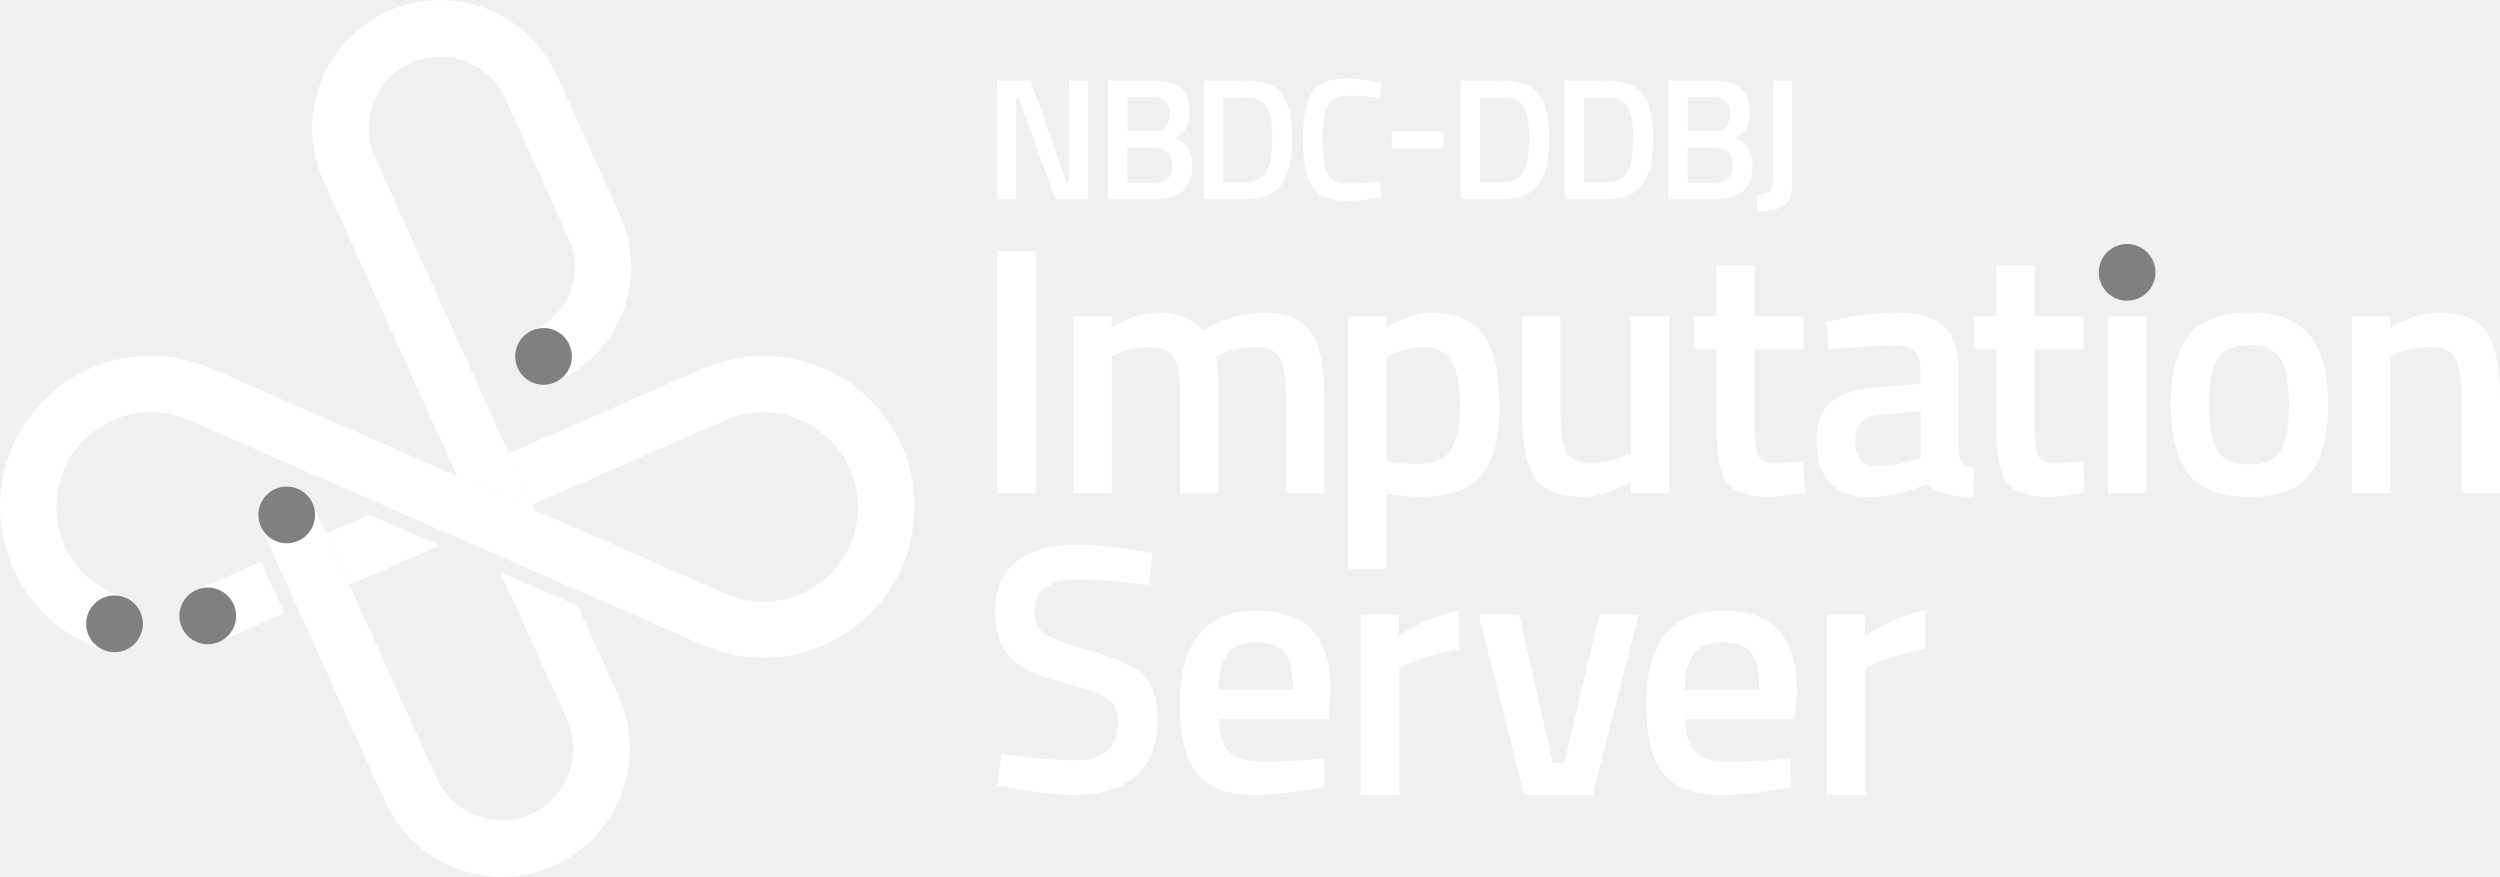
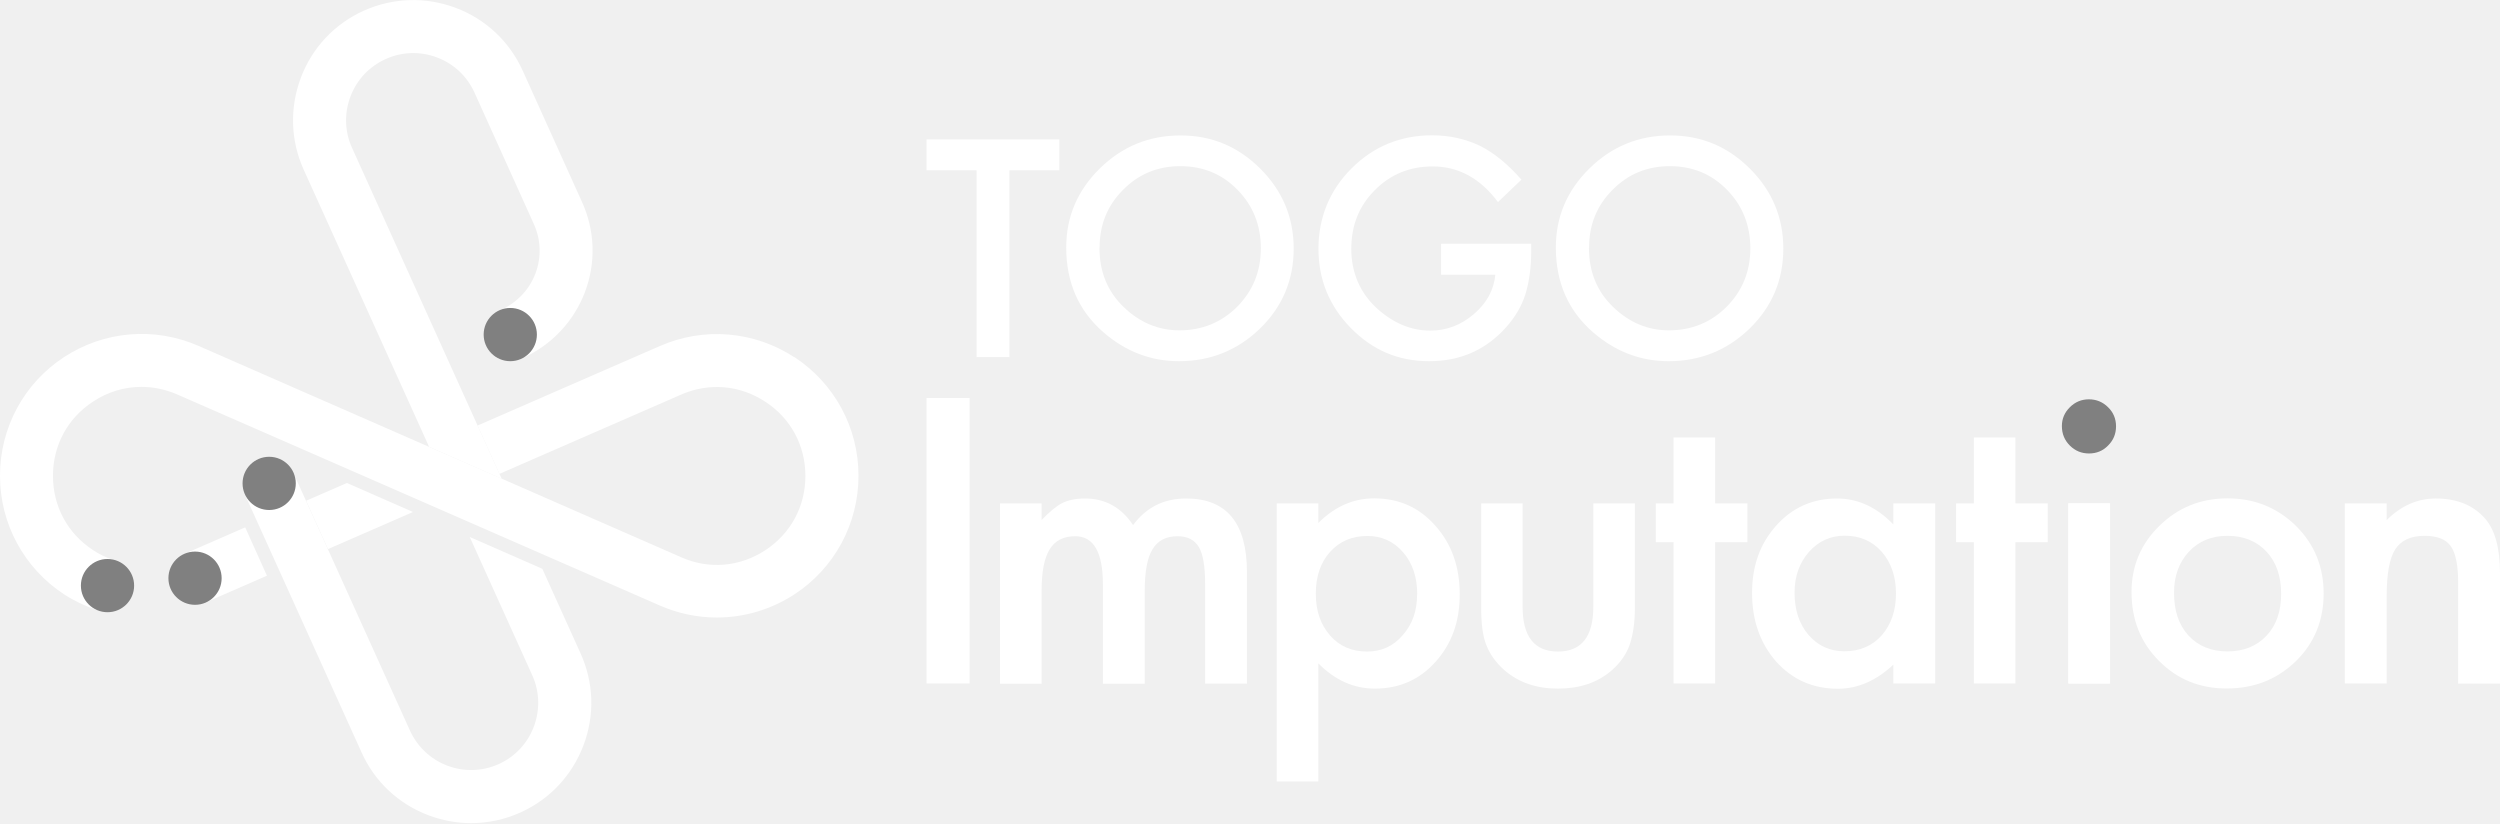
- <svg xmlns="http://www.w3.org/2000/svg" id="_レイヤー_1" viewBox="0 0 177.26 62.16">
+ <svg xmlns="http://www.w3.org/2000/svg" id="_レイヤー_1" viewBox="0 0 188.82 62.16">
  <defs>
    <style>.cls-1{fill:gray;}.cls-1,.cls-2{stroke-width:0px;}.cls-2{fill:#fff;}</style>
  </defs>
-   <circle class="cls-1" cx="150.82" cy="19.31" r="2.01" />
-   <path class="cls-2" d="m70.69,14.12V5.72h2.38l2.55,7.2h.18v-7.2h1.36v8.4h-2.33l-2.61-7.21h-.17v7.21h-1.36Z" />
-   <path class="cls-2" d="m78.58,5.72h3.19c.86,0,1.5.17,1.92.52.42.35.64.9.64,1.66,0,.5-.08.89-.24,1.18s-.41.52-.75.71c.8.31,1.2.96,1.2,1.95,0,1.59-.89,2.38-2.67,2.38h-3.29V5.72Zm3.11,1.18h-1.75v2.4h1.8c.8,0,1.2-.41,1.2-1.24,0-.78-.42-1.17-1.25-1.17Zm.07,3.56h-1.83v2.49h1.85c.45,0,.79-.09,1.01-.28s.34-.51.34-.97-.13-.78-.39-.96c-.26-.18-.59-.28-.98-.28Z" />
-   <path class="cls-2" d="m88.26,14.12h-2.91V5.72h2.91c1.29,0,2.17.33,2.65.98.47.65.71,1.68.71,3.08,0,.71-.05,1.31-.14,1.81-.09.5-.26.94-.5,1.34-.47.79-1.37,1.19-2.72,1.19Zm1.95-4.34c0-1.01-.13-1.74-.38-2.19-.25-.45-.78-.67-1.57-.67h-1.54v6.01h1.54c.81,0,1.35-.3,1.62-.9.13-.3.22-.62.26-.97.04-.34.07-.77.07-1.28Z" />
-   <path class="cls-2" d="m95.54,14.25c-1.23,0-2.06-.34-2.5-1.02s-.66-1.79-.66-3.35.22-2.66.66-3.32c.44-.66,1.27-.99,2.49-.99.73,0,1.53.1,2.4.31l-.05,1.1c-.74-.13-1.47-.2-2.21-.2s-1.23.22-1.5.66c-.26.44-.39,1.26-.39,2.46s.13,2.03.38,2.46c.25.44.75.66,1.48.66s1.48-.06,2.23-.18l.04,1.13c-.84.18-1.64.27-2.39.27Z" />
-   <path class="cls-2" d="m98.68,10.52v-1.21h3.67v1.21h-3.67Z" />
-   <path class="cls-2" d="m106.48,14.11h-2.91V5.72h2.91c1.29,0,2.17.33,2.65.98.47.65.71,1.68.71,3.08,0,.71-.05,1.31-.14,1.81-.09.5-.26.94-.5,1.34-.47.79-1.37,1.19-2.72,1.19Zm1.95-4.34c0-1.01-.13-1.74-.38-2.19-.25-.45-.78-.67-1.57-.67h-1.54v6.01h1.54c.81,0,1.35-.3,1.62-.9.13-.3.22-.62.26-.97.04-.34.07-.77.07-1.28Z" />
-   <path class="cls-2" d="m113.85,14.11h-2.91V5.72h2.91c1.29,0,2.17.33,2.65.98.47.65.71,1.68.71,3.08,0,.71-.05,1.31-.14,1.81-.09.5-.26.94-.5,1.34-.47.79-1.37,1.19-2.72,1.19Zm1.95-4.34c0-1.01-.13-1.74-.38-2.19-.25-.45-.78-.67-1.57-.67h-1.54v6.01h1.54c.81,0,1.35-.3,1.62-.9.13-.3.22-.62.26-.97.04-.34.07-.77.07-1.28Z" />
-   <path class="cls-2" d="m118.31,5.72h3.19c.86,0,1.5.17,1.92.52.42.35.64.9.64,1.66,0,.5-.08.89-.24,1.18s-.41.52-.75.71c.8.31,1.2.96,1.2,1.95,0,1.59-.89,2.38-2.67,2.38h-3.29V5.72Zm3.11,1.18h-1.75v2.4h1.8c.8,0,1.2-.41,1.2-1.24,0-.78-.42-1.17-1.25-1.17Zm.07,3.56h-1.83v2.49h1.85c.45,0,.79-.09,1.01-.28s.34-.51.34-.97-.13-.78-.39-.96c-.26-.18-.59-.28-.98-.28Z" />
-   <path class="cls-2" d="m124.59,14.99v-1.2c.43,0,.73-.07.89-.2.16-.13.24-.42.24-.87v-7h1.35v7.1c.01.88-.17,1.46-.54,1.74s-1.01.43-1.94.43Z" />
-   <path class="cls-2" d="m70.7,34.96v-17.16h2.78v17.16h-2.78Z" />
-   <path class="cls-2" d="m78.84,34.96h-2.73v-12.52h2.71v.78c1.19-.7,2.27-1.05,3.26-1.05,1.45,0,2.51.41,3.18,1.23,1.52-.82,3.03-1.23,4.53-1.23s2.56.46,3.18,1.39c.62.93.93,2.49.93,4.7v6.71h-2.71v-6.64c0-1.35-.14-2.31-.41-2.88-.28-.57-.85-.85-1.72-.85-.75,0-1.56.17-2.43.5l-.43.18c.13.33.2,1.4.2,3.21v6.49h-2.71v-6.44c0-1.49-.13-2.51-.4-3.08-.27-.57-.85-.85-1.75-.85-.83,0-1.61.17-2.33.5l-.38.15v9.72Z" />
-   <path class="cls-2" d="m95.59,40.35v-17.91h2.71v.78c1.15-.7,2.23-1.05,3.23-1.05,1.65,0,2.86.5,3.63,1.51.77,1.01,1.15,2.71,1.15,5.08s-.44,4.05-1.32,5.02c-.88.97-2.31,1.45-4.3,1.45-.68,0-1.48-.08-2.38-.23v5.33h-2.73Zm5.46-15.75c-.78,0-1.57.18-2.35.53l-.38.18v7.39c.67.13,1.4.2,2.2.2,1.13,0,1.92-.33,2.35-.98.43-.65.65-1.76.65-3.33,0-2.66-.83-3.98-2.48-3.98Z" />
-   <path class="cls-2" d="m115.63,22.44h2.71v12.52h-2.71v-.78c-1.22.7-2.35,1.05-3.38,1.05-1.72,0-2.87-.46-3.46-1.39-.58-.93-.88-2.55-.88-4.87v-6.54h2.73v6.56c0,1.5.12,2.51.38,3.03.25.52.83.78,1.75.78s1.73-.17,2.48-.5l.38-.15v-9.72Z" />
-   <path class="cls-2" d="m127.88,24.77h-3.46v5.51c0,1.02.08,1.69.23,2.03s.53.5,1.15.5l2.05-.08.12,2.18c-1.12.22-1.97.33-2.55.33-1.42,0-2.39-.33-2.92-.98s-.79-1.88-.79-3.68v-5.81h-1.6v-2.33h1.6v-3.63h2.71v3.63h3.46v2.33Z" />
-   <path class="cls-2" d="m138.88,26.3v5.71c.02.37.11.64.29.81s.45.29.81.34l-.08,2.08c-1.44,0-2.55-.31-3.33-.93-1.34.62-2.68.93-4.03.93-2.49,0-3.73-1.33-3.73-3.98,0-1.27.34-2.19,1.01-2.75.68-.57,1.71-.91,3.12-1.03l3.23-.28v-.9c0-.67-.15-1.14-.44-1.4-.29-.27-.72-.4-1.29-.4-1.07,0-2.41.07-4.01.2l-.8.05-.1-1.93c1.82-.43,3.49-.65,5.02-.65s2.63.33,3.31.99c.68.66,1.01,1.71,1.01,3.14Zm-5.61,3.11c-1.15.1-1.73.73-1.73,1.88s.51,1.73,1.53,1.73c.83,0,1.72-.13,2.66-.4l.45-.15v-3.33l-2.91.28Z" />
-   <path class="cls-2" d="m147.73,24.77h-3.46v5.51c0,1.02.08,1.69.23,2.03s.53.5,1.15.5l2.05-.08.12,2.18c-1.12.22-1.97.33-2.55.33-1.42,0-2.39-.33-2.92-.98s-.79-1.88-.79-3.68v-5.81h-1.6v-2.33h1.6v-3.63h2.71v3.63h3.46v2.33Z" />
-   <path class="cls-2" d="m149.45,34.96v-12.52h2.73v12.52h-2.73Z" />
-   <path class="cls-2" d="m155.18,23.79c.86-1.09,2.29-1.63,4.3-1.63s3.44.54,4.3,1.63c.86,1.08,1.29,2.71,1.29,4.88s-.42,3.81-1.25,4.91c-.83,1.1-2.28,1.65-4.33,1.65s-3.5-.55-4.33-1.65c-.83-1.1-1.25-2.74-1.25-4.91s.43-3.8,1.29-4.88Zm2.04,8.14c.38.67,1.13,1,2.25,1s1.87-.33,2.25-1c.38-.67.58-1.76.58-3.28s-.2-2.6-.61-3.23-1.15-.95-2.22-.95-1.81.32-2.22.95-.61,1.71-.61,3.23.19,2.61.58,3.28Z" />
-   <path class="cls-2" d="m169.49,34.96h-2.73v-12.52h2.71v.78c1.22-.7,2.37-1.05,3.46-1.05,1.67,0,2.81.47,3.42,1.42s.91,2.5.91,4.67v6.71h-2.71v-6.64c0-1.35-.15-2.31-.44-2.88-.29-.57-.89-.85-1.79-.85-.85,0-1.67.17-2.46.5l-.38.15v9.72Z" />
-   <path class="cls-2" d="m76.52,41.09c-2.12,0-3.18.74-3.18,2.23,0,.77.25,1.32.75,1.64.5.33,1.61.73,3.32,1.2,1.71.48,2.92,1.04,3.62,1.7.7.66,1.05,1.7,1.05,3.12,0,1.8-.51,3.15-1.54,4.04-1.03.89-2.42,1.34-4.2,1.34-1.42,0-2.99-.17-4.71-.5l-.9-.17.28-2.23c2.25.3,3.97.45,5.16.45,2.07,0,3.11-.92,3.11-2.76,0-.72-.23-1.25-.7-1.59-.47-.34-1.52-.72-3.16-1.13-1.64-.41-2.86-.97-3.66-1.69-.8-.72-1.2-1.85-1.2-3.41s.5-2.73,1.52-3.52c1.01-.79,2.41-1.19,4.2-1.19,1.29,0,2.81.15,4.56.45l.88.15-.23,2.25c-2.34-.27-3.99-.4-4.96-.4Z" />
-   <path class="cls-2" d="m93.18,53.84l.7-.08.05,2.03c-1.9.38-3.59.58-5.06.58-1.85,0-3.18-.51-4-1.53-.81-1.02-1.21-2.65-1.21-4.88,0-4.44,1.81-6.66,5.44-6.66s5.26,1.91,5.26,5.74l-.17,1.95h-7.76c.02,1.04.24,1.79.68,2.28.43.48,1.24.73,2.43.73s2.41-.05,3.66-.15Zm-1.5-4.96c0-1.24-.2-2.1-.59-2.59-.39-.49-1.06-.74-1.99-.74s-1.62.26-2.04.78-.65,1.37-.66,2.55h5.29Z" />
-   <path class="cls-2" d="m96.48,56.37v-12.8h2.71v1.5c1.42-.92,2.84-1.51,4.26-1.78v2.73c-1.44.28-2.66.65-3.68,1.1l-.55.23v9.02h-2.73Z" />
-   <path class="cls-2" d="m104.85,43.57h2.86l2.4,10.54h.8l2.5-10.54h2.78l-3.26,12.8h-4.86l-3.23-12.8Z" />
-   <path class="cls-2" d="m126.24,53.84l.7-.08.05,2.03c-1.9.38-3.59.58-5.06.58-1.85,0-3.18-.51-4-1.53-.81-1.02-1.21-2.65-1.21-4.88,0-4.44,1.81-6.66,5.44-6.66s5.26,1.91,5.26,5.74l-.17,1.95h-7.76c.02,1.04.24,1.79.68,2.28.43.48,1.24.73,2.43.73s2.41-.05,3.66-.15Zm-1.5-4.96c0-1.24-.2-2.1-.59-2.59-.39-.49-1.06-.74-1.99-.74s-1.62.26-2.04.78-.65,1.37-.66,2.55h5.29Z" />
-   <path class="cls-2" d="m129.54,56.36v-12.8h2.71v1.5c1.42-.92,2.84-1.51,4.26-1.78v2.73c-1.44.28-2.66.65-3.68,1.1l-.55.23v9.02h-2.73Z" />
-   <path class="cls-2" d="m59.99,26.98c-3.03-1.98-6.82-2.3-10.14-.85l-13.78,6.01,1.65,3.65,13.73-5.99c2.11-.92,4.43-.72,6.35.54,1.93,1.26,3.03,3.31,3.03,5.61s-1.11,4.35-3.03,5.61c-1.93,1.26-4.24,1.46-6.35.53L14.98,26.12c-3.32-1.45-7.11-1.13-10.14.85-3.03,1.98-4.84,5.33-4.84,8.96s1.81,6.97,4.84,8.96c.77.5,1.59.88,2.44,1.17l1.27-3.78c-.54-.16-1.07-.43-1.52-.73-1.93-1.26-3.03-3.31-3.03-5.61s1.1-4.35,3.03-5.61c1.12-.74,2.38-1.11,3.65-1.11.91,0,1.82.19,2.7.57l36.47,15.95c1.38.6,2.83.9,4.29.9,2.05,0,4.08-.59,5.86-1.75,3.03-1.98,4.84-5.33,4.84-8.96s-1.81-6.97-4.84-8.96Z" />
-   <path class="cls-2" d="m39.49,27.04c2.16-.98,3.85-2.76,4.69-4.98s.76-4.64-.22-6.8l-4.48-9.92c-1-2.21-2.8-3.9-5.07-4.75-2.27-.85-4.73-.77-6.94.22-2.21,1-3.9,2.8-4.75,5.07-.85,2.27-.78,4.73.22,6.94l9.47,20.93,5.48,2.41-11.3-24.99c-.56-1.23-.6-2.61-.12-3.88.48-1.27,1.42-2.27,2.66-2.83,1.24-.56,2.61-.6,3.88-.12,1.27.48,2.27,1.42,2.83,2.66l4.48,9.92c.54,1.19.58,2.52.12,3.74-.46,1.22-1.41,2.21-2.61,2.75l1.66,3.64Z" />
+   <path class="cls-2" d="M73.23,30.06v21.56h-3.25v-21.56h3.25Z" />
+   <path class="cls-2" d="M75.53,38.02h3.14v1.26c.6-.63,1.12-1.06,1.55-1.28.46-.23,1.03-.35,1.72-.35,1.54,0,2.75.67,3.64,2.01.99-1.34,2.32-2.01,4.01-2.01,3.06,0,4.59,1.86,4.59,5.57v8.41h-3.16v-7.55c0-1.3-.16-2.23-.47-2.76-.33-.55-.86-.82-1.61-.82-.87,0-1.5.33-1.89.98-.4.65-.59,1.7-.59,3.14v7.02h-3.16v-7.51c0-2.42-.7-3.63-2.09-3.63-.88,0-1.53.33-1.93.99-.41.66-.61,1.7-.61,3.13v7.02h-3.14v-13.6Z" />
+   <path class="cls-2" d="M99.57,59.02h-3.14v-21h3.14v1.48c1.24-1.24,2.64-1.86,4.22-1.86,1.87,0,3.41.69,4.62,2.07,1.23,1.37,1.84,3.1,1.84,5.18s-.61,3.74-1.83,5.1c-1.21,1.35-2.74,2.02-4.58,2.02-1.59,0-3.02-.64-4.27-1.91v8.92ZM107.04,44.9c0-1.3-.35-2.36-1.06-3.18-.72-.83-1.62-1.24-2.71-1.24-1.15,0-2.09.4-2.81,1.2-.72.8-1.08,1.85-1.08,3.16s.36,2.33,1.08,3.16c.71.81,1.64,1.21,2.79,1.21,1.09,0,1.99-.41,2.69-1.23.73-.82,1.09-1.84,1.09-3.07Z" />
+   <path class="cls-2" d="M115,38.02v7.81c0,2.25.89,3.38,2.67,3.38s2.67-1.13,2.67-3.38v-7.81h3.14v7.88c0,1.09-.13,2.03-.4,2.82-.26.71-.71,1.35-1.35,1.91-1.06.92-2.41,1.38-4.05,1.38s-2.97-.46-4.04-1.38c-.65-.57-1.11-1.21-1.38-1.91-.26-.63-.39-1.57-.39-2.82v-7.88h3.14Z" />
+   <path class="cls-2" d="M129.54,40.95v10.67h-3.14v-10.67h-1.34v-2.93h1.34v-4.98h3.14v4.98h2.44v2.93h-2.44Z" />
+   <path class="cls-2" d="M143,38.02h3.16v13.6h-3.16v-1.42c-1.29,1.21-2.69,1.82-4.18,1.82-1.88,0-3.43-.68-4.66-2.04-1.22-1.39-1.83-3.12-1.83-5.19s.61-3.74,1.83-5.1c1.22-1.36,2.75-2.04,4.58-2.04,1.58,0,3,.65,4.26,1.96v-1.58ZM135.54,44.77c0,1.3.35,2.36,1.05,3.18.72.83,1.62,1.24,2.71,1.24,1.16,0,2.1-.4,2.82-1.2.72-.83,1.08-1.88,1.08-3.16s-.36-2.33-1.08-3.16c-.72-.81-1.65-1.21-2.79-1.21-1.08,0-1.98.41-2.71,1.23-.72.83-1.08,1.85-1.08,3.07Z" />
+   <path class="cls-2" d="M152.22,40.95v10.67h-3.14v-10.67h-1.34v-2.93h1.34v-4.98h3.14v4.98h2.44v2.93h-2.44Z" />
+   <path class="cls-2" d="M159.37,38.02v13.6h-3.14v-13.6h3.14Z" />
+   <path class="cls-2" d="M159.35,38.02v13.6h-3.14v-13.6h3.14Z" />
+   <path class="cls-1" d="M155.73,32.18c0-.55.2-1.02.6-1.42s.88-.6,1.44-.6,1.05.2,1.45.6c.4.39.6.87.6,1.44s-.2,1.05-.6,1.45c-.39.4-.87.6-1.44.6s-1.05-.2-1.45-.6c-.4-.4-.6-.89-.6-1.47Z" />
+   <path class="cls-2" d="M160.99,44.72c0-1.96.7-3.64,2.11-5.01,1.41-1.38,3.12-2.07,5.14-2.07s3.75.69,5.17,2.08c1.4,1.39,2.09,3.09,2.09,5.11s-.7,3.75-2.11,5.12c-1.42,1.37-3.15,2.05-5.21,2.05s-3.75-.7-5.12-2.09c-1.38-1.38-2.07-3.11-2.07-5.19ZM164.2,44.77c0,1.36.36,2.43,1.09,3.23.74.8,1.73,1.2,2.95,1.2s2.21-.4,2.95-1.19c.74-.79,1.1-1.85,1.1-3.17s-.37-2.38-1.1-3.17c-.74-.8-1.73-1.2-2.95-1.2s-2.17.4-2.92,1.2c-.74.8-1.12,1.83-1.12,3.1Z" />
+   <path class="cls-2" d="M177.1,38.02h3.16v1.26c1.1-1.09,2.34-1.63,3.71-1.63,1.58,0,2.82.5,3.7,1.49.76.85,1.15,2.23,1.15,4.15v8.34h-3.16v-7.6c0-1.34-.19-2.27-.56-2.78-.36-.52-1.02-.78-1.98-.78-1.04,0-1.78.34-2.22,1.03-.43.68-.64,1.87-.64,3.56v6.56h-3.16v-13.6Z" />
+   <path class="cls-2" d="M59.99,26.98c-3.03-1.98-6.82-2.3-10.14-.85l-13.78,6.01,1.65,3.65,13.73-5.99c2.11-.92,4.43-.72,6.35.54,1.93,1.26,3.03,3.31,3.03,5.61s-1.11,4.35-3.03,5.61c-1.93,1.26-4.24,1.46-6.35.53L14.98,26.12c-3.32-1.45-7.11-1.13-10.14.85-3.03,1.98-4.84,5.33-4.84,8.96s1.81,6.97,4.84,8.96c.77.5,1.59.88,2.44,1.17l1.27-3.78c-.54-.16-1.07-.43-1.52-.73-1.93-1.26-3.03-3.31-3.03-5.61s1.1-4.35,3.03-5.61c1.12-.74,2.38-1.11,3.65-1.11.91,0,1.82.19,2.7.57l36.47,15.95c1.38.6,2.83.9,4.29.9,2.05,0,4.08-.59,5.86-1.75,3.03-1.98,4.84-5.33,4.84-8.96s-1.81-6.97-4.84-8.96Z" />
+   <path class="cls-2" d="M39.49,27.04c2.16-.98,3.85-2.76,4.69-4.98s.76-4.64-.22-6.8l-4.48-9.92c-1-2.21-2.8-3.9-5.07-4.75-2.27-.85-4.73-.77-6.94.22-2.21,1-3.9,2.8-4.75,5.07-.85,2.27-.78,4.73.22,6.94l9.47,20.93,5.48,2.41-11.3-24.99c-.56-1.23-.6-2.61-.12-3.88.48-1.27,1.42-2.27,2.66-2.83,1.24-.56,2.61-.6,3.88-.12,1.27.48,2.27,1.42,2.83,2.66l4.48,9.92c.54,1.19.58,2.52.12,3.74-.46,1.22-1.41,2.21-2.61,2.75l1.66,3.64Z" />
  <circle class="cls-1" cx="38.54" cy="25.27" r="2.01" />
  <polygon class="cls-2" points="18.52 39.83 14.05 41.78 15.67 45.44 20.16 43.48 18.52 39.83" />
  <polygon class="cls-2" points="31.19 38.67 26.2 36.48 23.12 37.82 24.77 41.47 31.19 38.67" />
  <circle class="cls-1" cx="8.12" cy="44.23" r="2.01" />
  <circle class="cls-1" cx="14.73" cy="43.67" r="2.01" />
-   <path class="cls-2" d="m18.57,37.48l3.64-1.65,8.75,19.34c.56,1.23,1.56,2.18,2.83,2.66s2.65.43,3.88-.12c2.55-1.15,3.68-4.17,2.53-6.71l-4.72-10.44,5.48,2.4,2.89,6.39c1,2.21,1.08,4.67.22,6.94s-2.54,4.07-4.75,5.07c-1.19.54-2.46.81-3.74.81-1.08,0-2.16-.2-3.21-.59-2.27-.86-4.07-2.54-5.06-4.75l-8.75-19.34" />
+   <path class="cls-2" d="M18.57,37.48l3.64-1.65,8.75,19.34c.56,1.23,1.56,2.18,2.83,2.66s2.65.43,3.88-.12c2.55-1.15,3.68-4.17,2.53-6.71l-4.72-10.44,5.48,2.4,2.89,6.39c1,2.21,1.08,4.67.22,6.94s-2.54,4.07-4.75,5.07c-1.19.54-2.46.81-3.74.81-1.08,0-2.16-.2-3.21-.59-2.27-.86-4.07-2.54-5.06-4.75l-8.75-19.34" />
  <circle class="cls-1" cx="20.33" cy="36.51" r="2.01" />
+   <path class="cls-2" d="M76.24,12.86v14.11h-2.48v-14.11h-3.78v-2.33h10.03v2.33h-3.77Z" />
+   <path class="cls-2" d="M80.53,18.68c0-2.31.85-4.3,2.54-5.96,1.69-1.66,3.72-2.49,6.09-2.49s4.35.84,6.03,2.51c1.68,1.68,2.52,3.69,2.52,6.04s-.84,4.37-2.53,6.02c-1.7,1.65-3.74,2.48-6.14,2.48-2.12,0-4.03-.73-5.72-2.2-1.86-1.63-2.79-3.75-2.79-6.39ZM83.04,18.71c0,1.82.61,3.31,1.83,4.48,1.21,1.17,2.62,1.76,4.21,1.76,1.72,0,3.18-.6,4.37-1.79,1.19-1.21,1.78-2.68,1.78-4.41s-.59-3.22-1.76-4.41c-1.16-1.19-2.6-1.79-4.32-1.79s-3.16.6-4.33,1.79c-1.18,1.18-1.77,2.63-1.77,4.37Z" />
+   <path class="cls-2" d="M108.86,18.41h6.79v.54c0,1.23-.15,2.33-.44,3.28-.28.88-.76,1.7-1.44,2.47-1.53,1.72-3.47,2.58-5.82,2.58s-4.27-.83-5.91-2.49c-1.64-1.67-2.46-3.67-2.46-6s.83-4.41,2.5-6.07c1.67-1.67,3.7-2.5,6.09-2.5,1.28,0,2.48.26,3.6.79,1.06.53,2.11,1.38,3.14,2.56l-1.77,1.69c-1.35-1.8-2.99-2.69-4.93-2.69-1.74,0-3.2.6-4.38,1.8-1.18,1.18-1.77,2.65-1.77,4.43s.66,3.34,1.97,4.52c1.23,1.1,2.56,1.65,3.99,1.65,1.22,0,2.32-.41,3.29-1.24.97-.83,1.52-1.82,1.63-2.98h-4.1v-2.33Z" />
+   <path class="cls-2" d="M117.51,18.68c0-2.31.85-4.3,2.54-5.96,1.69-1.66,3.72-2.49,6.09-2.49s4.35.84,6.03,2.51c1.68,1.68,2.52,3.69,2.52,6.04s-.84,4.37-2.53,6.02c-1.7,1.65-3.74,2.48-6.14,2.48-2.12,0-4.03-.73-5.72-2.2-1.86-1.63-2.79-3.75-2.79-6.39ZM120.01,18.71c0,1.82.61,3.31,1.83,4.48,1.21,1.17,2.62,1.76,4.21,1.76,1.72,0,3.18-.6,4.37-1.79,1.19-1.21,1.78-2.68,1.78-4.41s-.59-3.22-1.76-4.41c-1.16-1.19-2.6-1.79-4.32-1.79s-3.16.6-4.33,1.79c-1.18,1.18-1.77,2.63-1.77,4.37Z" />
</svg>
